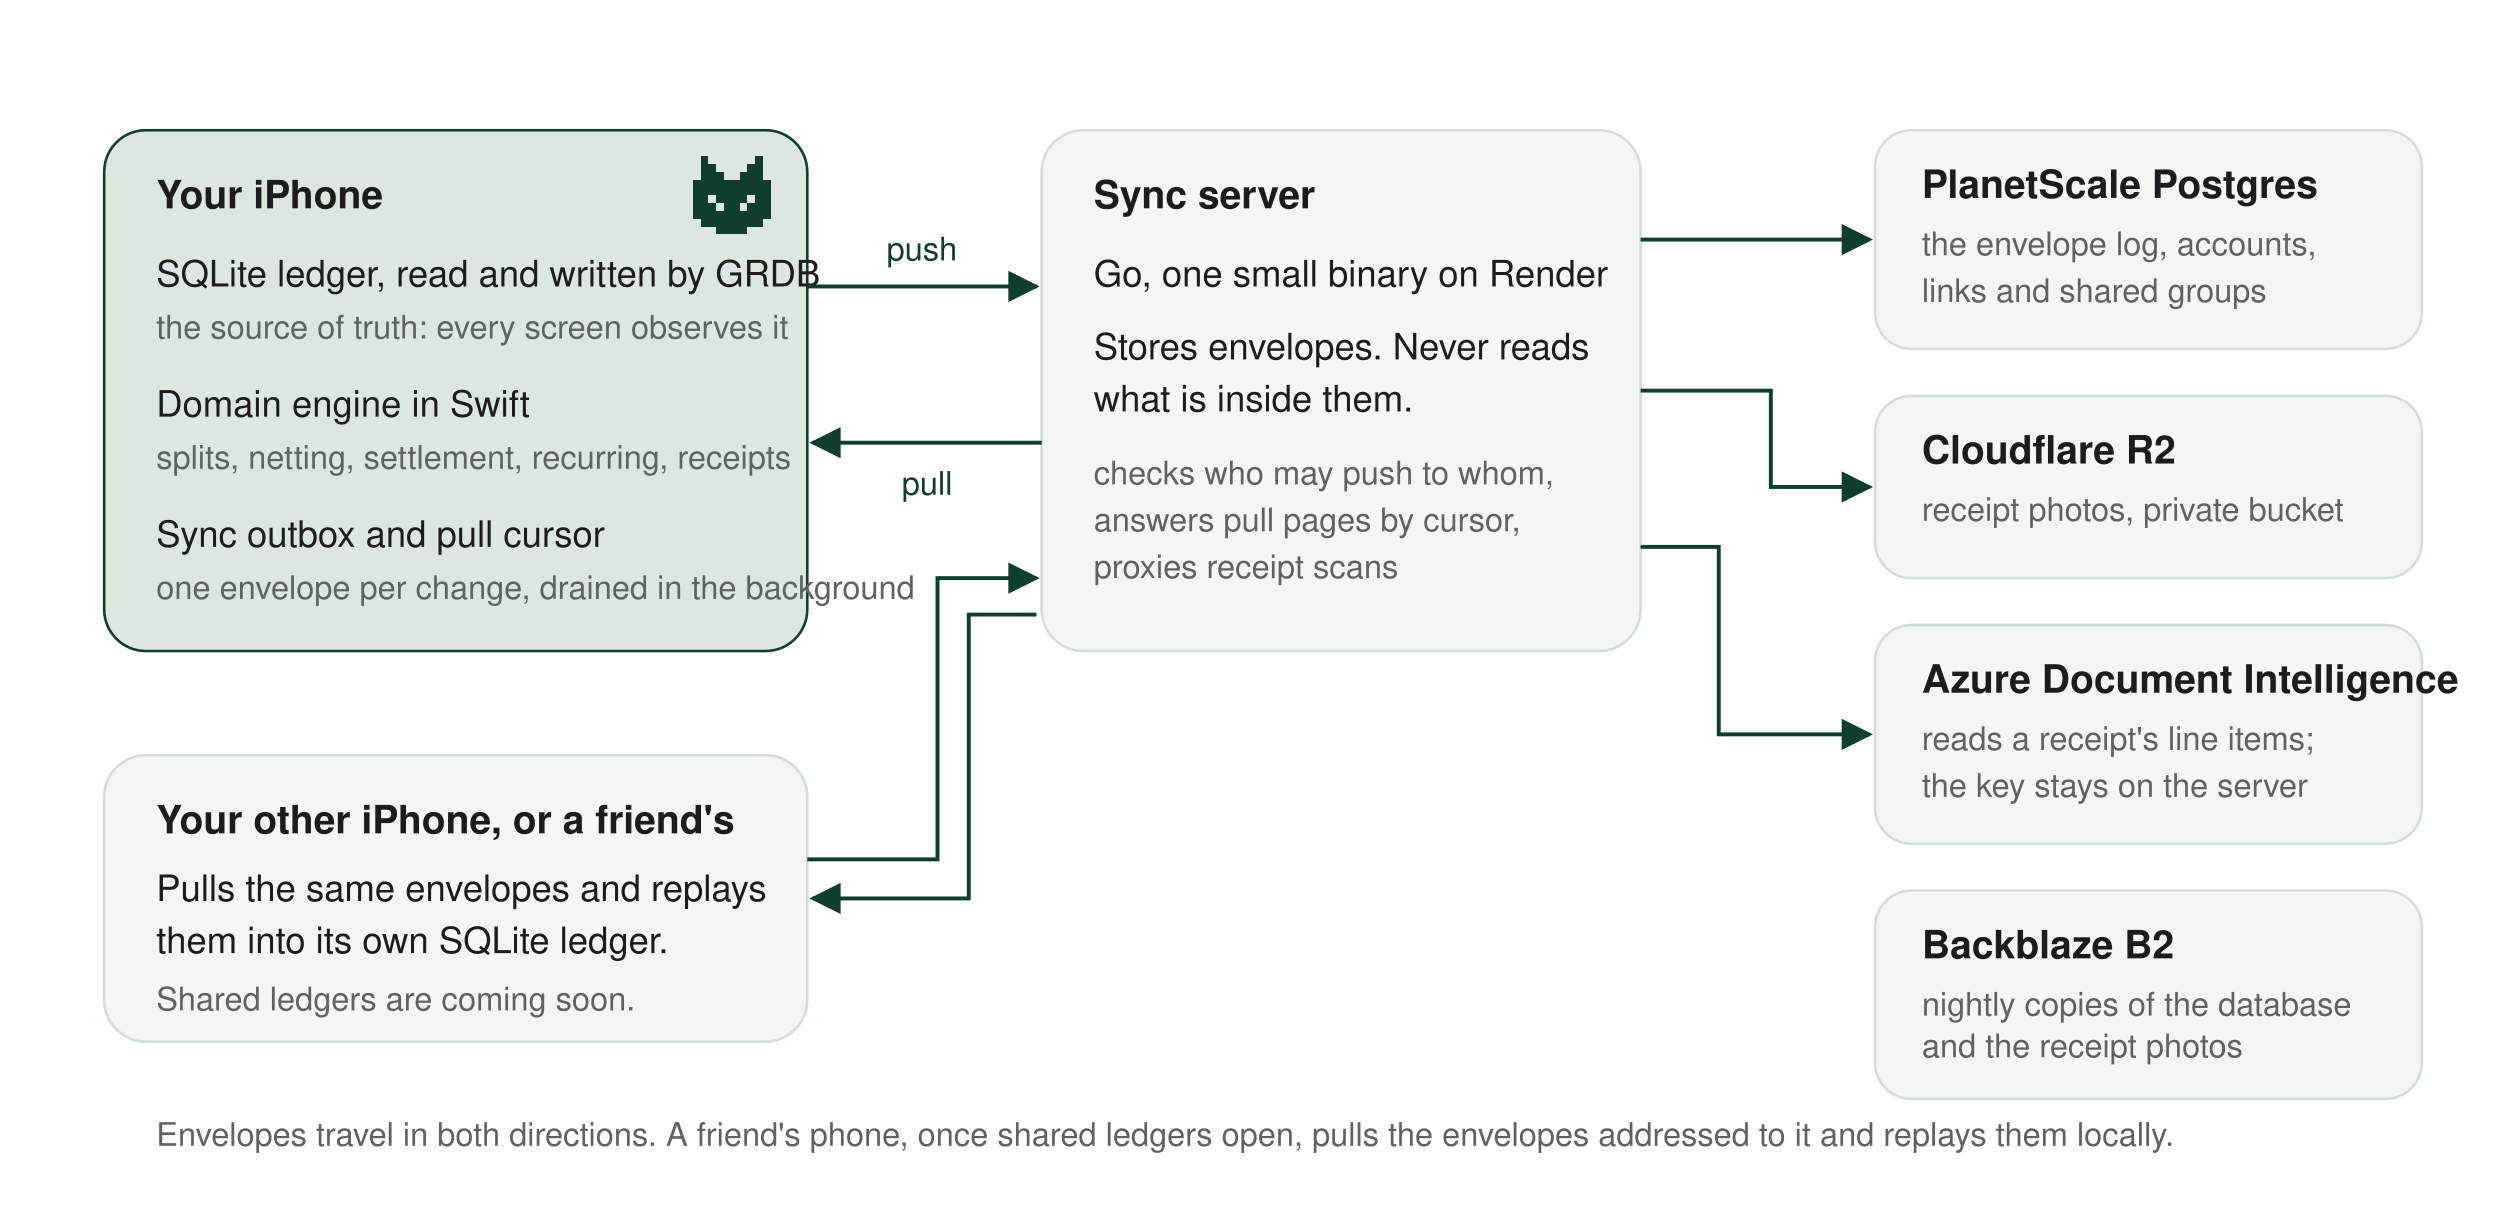
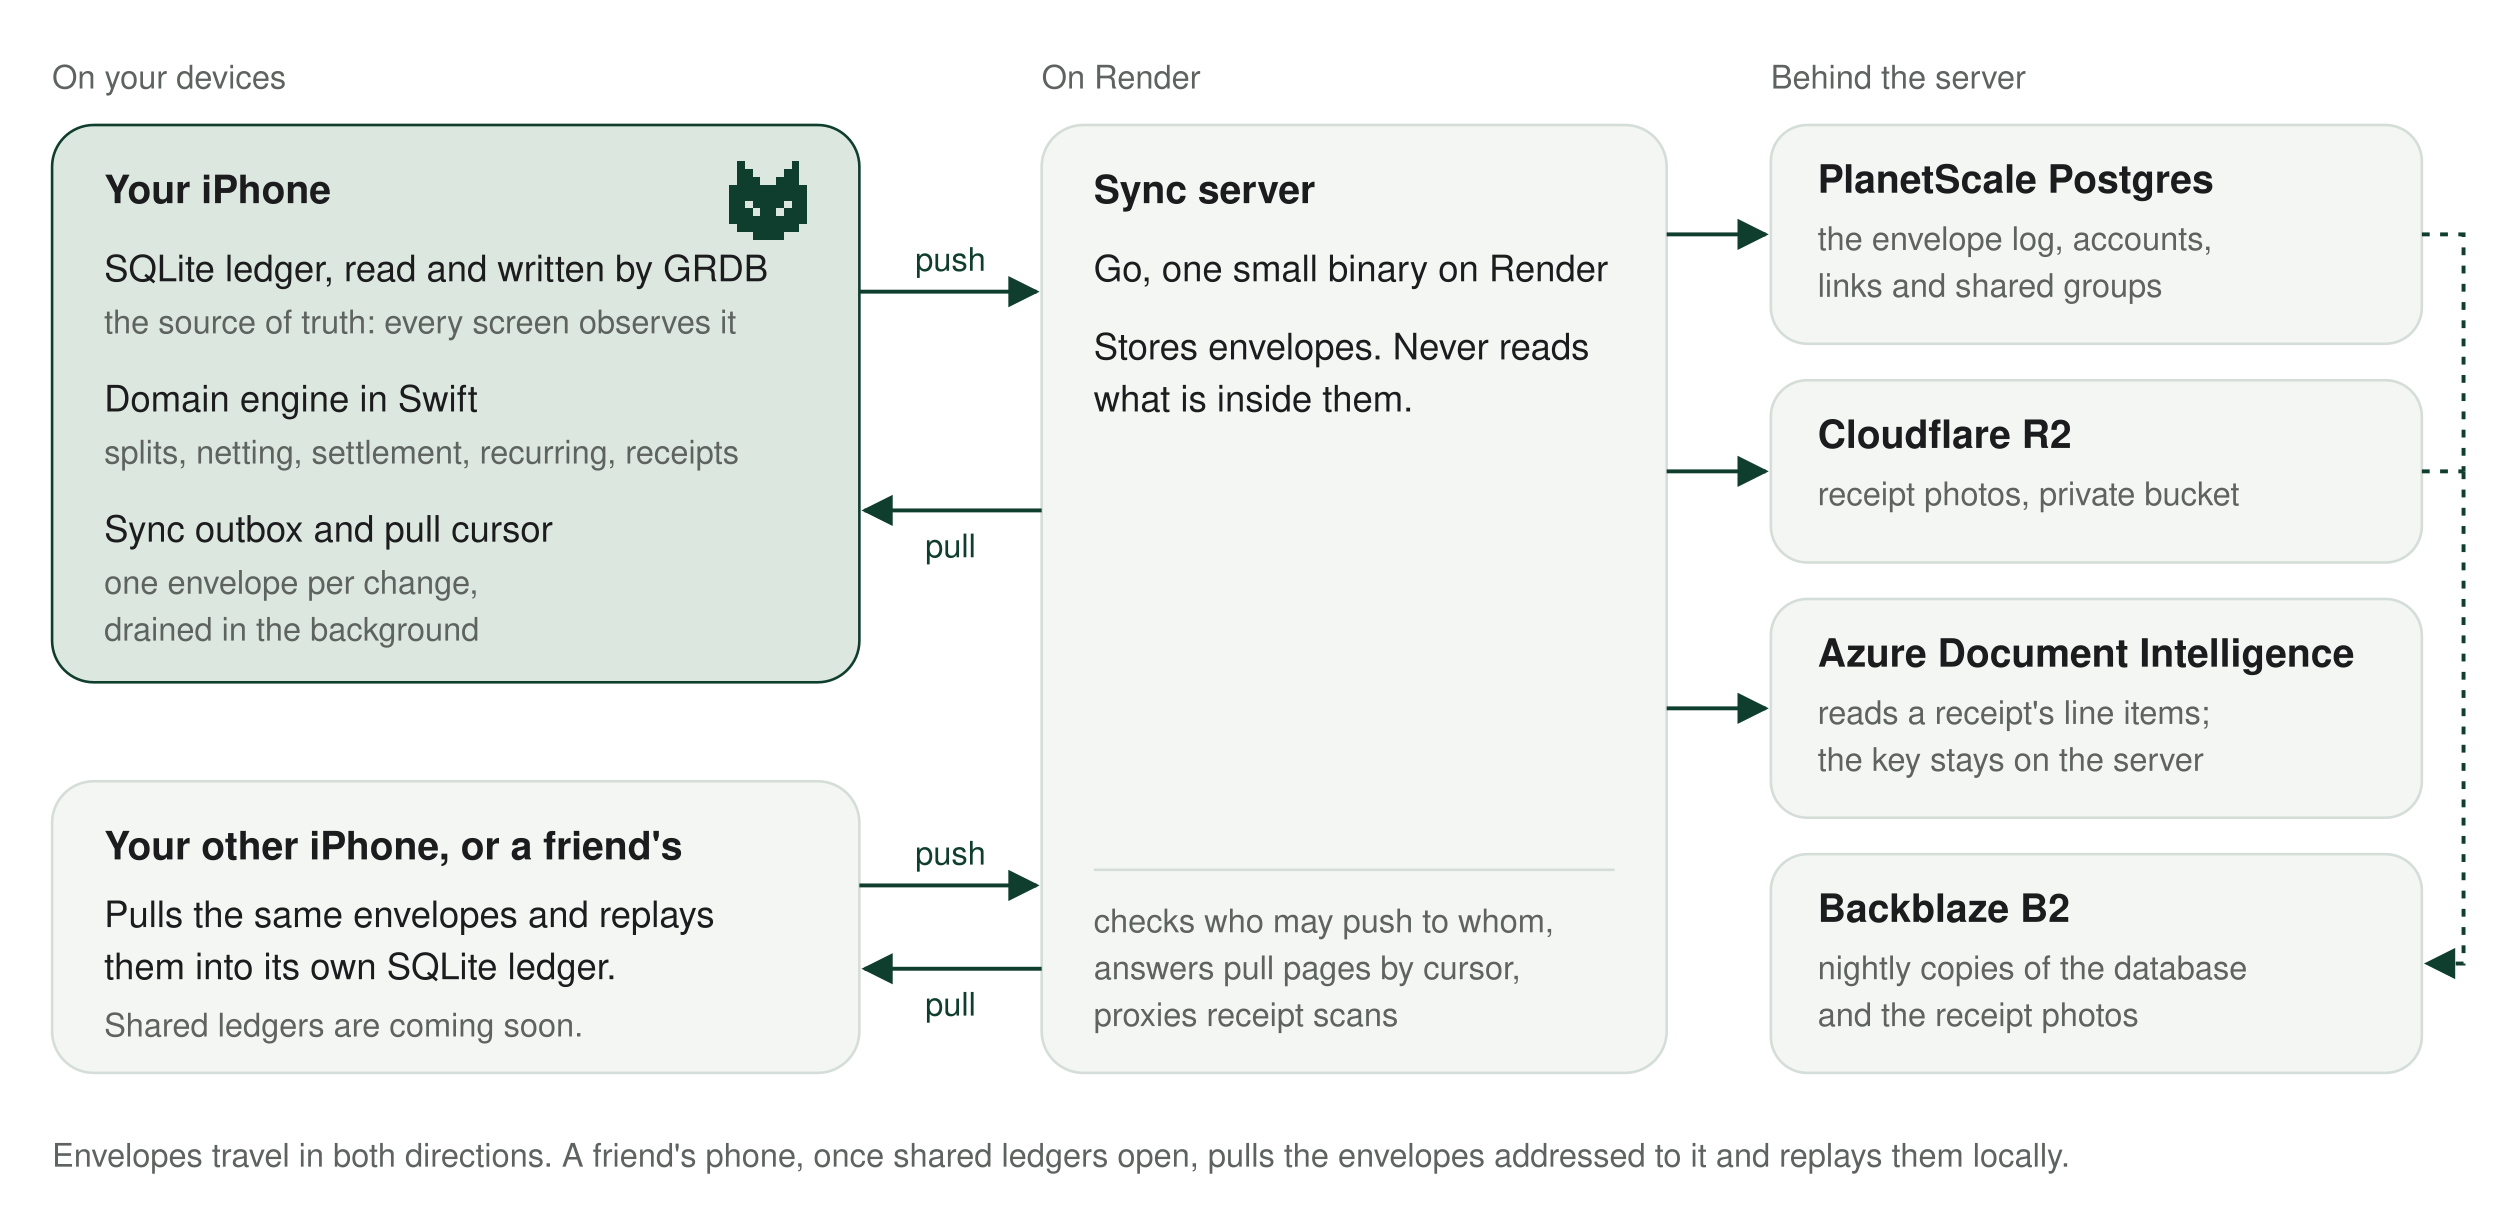
<svg xmlns="http://www.w3.org/2000/svg" viewBox="0 0 960 470" width="960" height="470" role="img" aria-labelledby="t">
-   <style id="theme">
- .t{fill:#1C1C1E}.m{fill:#5E6360}.b{fill:#0F3D2E}
- .box{fill:#F3F6F3;stroke:#D5DDD8;stroke-width:1}
- .soft{fill:#DCE8DF;stroke:#0F3D2E;stroke-width:1}
- .forest{fill:#0F3D2E}.cream{fill:#E8DFC9}.mint{fill:#7EC8A6}.amber{fill:#C18A3B}.terra{fill:#B85A4E}
- .ln{stroke:#0F3D2E;stroke-width:1.5;fill:none}
- .hair{stroke:#D5DDD8;stroke-width:1}
- text{font-family:-apple-system,BlinkMacSystemFont,"Segoe UI",Helvetica,Arial,sans-serif;font-size:14px}
- .h{font-weight:600;font-size:15px}.s{font-size:12.5px}
- .mono{font-family:ui-monospace,"SF Mono",Menlo,monospace;font-size:12.5px}
- </style>
  <defs>
    <marker id="ar" viewBox="0 0 10 10" refX="9" refY="5" markerWidth="8" markerHeight="8" orient="auto-start-reverse">
-       <path d="M0 0L10 5L0 10z" class="b" />
+       <path d="M0 0L10 5L0 10z" fill="#0F3D2E" />
    </marker>
  </defs>
-   <rect x="40" y="50" width="270" height="200" rx="16" class="soft" />
-   <g transform="translate(266 60) scale(3)" shape-rendering="crispEdges">
-     <path class="b" d="M1 0h1v1h-1z M8 0h1v1h-1z M1 1h1v1h-1z M2 1h1v1h-1z M7 1h1v1h-1z M8 1h1v1h-1z M1 2h1v1h-1z M2 2h1v1h-1z M3 2h1v1h-1z M6 2h1v1h-1z M7 2h1v1h-1z M8 2h1v1h-1z M0 3h1v1h-1z M1 3h1v1h-1z M2 3h1v1h-1z M3 3h1v1h-1z M4 3h1v1h-1z M5 3h1v1h-1z M6 3h1v1h-1z M7 3h1v1h-1z M8 3h1v1h-1z M9 3h1v1h-1z M0 4h1v1h-1z M1 4h1v1h-1z M2 4h1v1h-1z M3 4h1v1h-1z M4 4h1v1h-1z M5 4h1v1h-1z M6 4h1v1h-1z M7 4h1v1h-1z M8 4h1v1h-1z M9 4h1v1h-1z M0 5h1v1h-1z M1 5h1v1h-1z M3 5h1v1h-1z M4 5h1v1h-1z M5 5h1v1h-1z M6 5h1v1h-1z M8 5h1v1h-1z M9 5h1v1h-1z M0 6h1v1h-1z M1 6h1v1h-1z M2 6h1v1h-1z M4 6h1v1h-1z M5 6h1v1h-1z M7 6h1v1h-1z M8 6h1v1h-1z M9 6h1v1h-1z M0 7h1v1h-1z M1 7h1v1h-1z M2 7h1v1h-1z M3 7h1v1h-1z M4 7h1v1h-1z M5 7h1v1h-1z M6 7h1v1h-1z M7 7h1v1h-1z M8 7h1v1h-1z M9 7h1v1h-1z M1 8h1v1h-1z M2 8h1v1h-1z M3 8h1v1h-1z M4 8h1v1h-1z M5 8h1v1h-1z M6 8h1v1h-1z M7 8h1v1h-1z M8 8h1v1h-1z M3 9h1v1h-1z M4 9h1v1h-1z M5 9h1v1h-1z M6 9h1v1h-1z" />
+   <text x="20" y="34" font-family="-apple-system, BlinkMacSystemFont, 'Segoe UI', Helvetica, Arial, sans-serif" font-size="12.5" fill="#5E6360">On your devices</text>
+   <text x="400" y="34" font-family="-apple-system, BlinkMacSystemFont, 'Segoe UI', Helvetica, Arial, sans-serif" font-size="12.5" fill="#5E6360">On Render</text>
+   <text x="680" y="34" font-family="-apple-system, BlinkMacSystemFont, 'Segoe UI', Helvetica, Arial, sans-serif" font-size="12.5" fill="#5E6360">Behind the server</text>
+   <rect x="20" y="48" width="310" height="214" rx="16" fill="#DCE8DF" stroke="#0F3D2E" stroke-width="1" />
+   <g transform="translate(280 62) scale(3)" shape-rendering="crispEdges">
+     <path fill="#0F3D2E" d="M1 0h1v1h-1z M8 0h1v1h-1z M1 1h1v1h-1z M2 1h1v1h-1z M7 1h1v1h-1z M8 1h1v1h-1z M1 2h1v1h-1z M2 2h1v1h-1z M3 2h1v1h-1z M6 2h1v1h-1z M7 2h1v1h-1z M8 2h1v1h-1z M0 3h1v1h-1z M1 3h1v1h-1z M2 3h1v1h-1z M3 3h1v1h-1z M4 3h1v1h-1z M5 3h1v1h-1z M6 3h1v1h-1z M7 3h1v1h-1z M8 3h1v1h-1z M9 3h1v1h-1z M0 4h1v1h-1z M1 4h1v1h-1z M2 4h1v1h-1z M3 4h1v1h-1z M4 4h1v1h-1z M5 4h1v1h-1z M6 4h1v1h-1z M7 4h1v1h-1z M8 4h1v1h-1z M9 4h1v1h-1z M0 5h1v1h-1z M1 5h1v1h-1z M3 5h1v1h-1z M4 5h1v1h-1z M5 5h1v1h-1z M6 5h1v1h-1z M8 5h1v1h-1z M9 5h1v1h-1z M0 6h1v1h-1z M1 6h1v1h-1z M2 6h1v1h-1z M4 6h1v1h-1z M5 6h1v1h-1z M7 6h1v1h-1z M8 6h1v1h-1z M9 6h1v1h-1z M0 7h1v1h-1z M1 7h1v1h-1z M2 7h1v1h-1z M3 7h1v1h-1z M4 7h1v1h-1z M5 7h1v1h-1z M6 7h1v1h-1z M7 7h1v1h-1z M8 7h1v1h-1z M9 7h1v1h-1z M1 8h1v1h-1z M2 8h1v1h-1z M3 8h1v1h-1z M4 8h1v1h-1z M5 8h1v1h-1z M6 8h1v1h-1z M7 8h1v1h-1z M8 8h1v1h-1z M3 9h1v1h-1z M4 9h1v1h-1z M5 9h1v1h-1z M6 9h1v1h-1z" />
  </g>
-   <text x="60" y="80" class="t h">Your iPhone</text>
-   <text x="60" y="110" class="t">SQLite ledger, read and written by GRDB</text>
-   <text x="60" y="130" class="m s">the source of truth: every screen observes it</text>
-   <text x="60" y="160" class="t">Domain engine in Swift</text>
-   <text x="60" y="180" class="m s">splits, netting, settlement, recurring, receipts</text>
-   <text x="60" y="210" class="t">Sync outbox and pull cursor</text>
-   <text x="60" y="230" class="m s">one envelope per change, drained in the background</text>
-   <rect x="40" y="290" width="270" height="110" rx="16" class="box" />
-   <text x="60" y="320" class="t h">Your other iPhone, or a friend's</text>
-   <text x="60" y="346" class="t">Pulls the same envelopes and replays</text>
-   <text x="60" y="366" class="t">them into its own SQLite ledger.</text>
-   <text x="60" y="388" class="m s">Shared ledgers are coming soon.</text>
-   <rect x="400" y="50" width="230" height="200" rx="16" class="box" />
-   <text x="420" y="80" class="t h">Sync server</text>
-   <text x="420" y="110" class="t">Go, one small binary on Render</text>
-   <text x="420" y="138" class="t">Stores envelopes. Never reads</text>
-   <text x="420" y="158" class="t">what is inside them.</text>
-   <text x="420" y="186" class="m s">checks who may push to whom,</text>
-   <text x="420" y="204" class="m s">answers pull pages by cursor,</text>
-   <text x="420" y="222" class="m s">proxies receipt scans</text>
-   <rect x="720" y="50" width="210" height="84" rx="14" class="box" />
-   <text x="738" y="76" class="t h">PlanetScale Postgres</text>
-   <text x="738" y="98" class="m s">the envelope log, accounts,</text>
-   <text x="738" y="116" class="m s">links and shared groups</text>
-   <rect x="720" y="152" width="210" height="70" rx="14" class="box" />
-   <text x="738" y="178" class="t h">Cloudflare R2</text>
-   <text x="738" y="200" class="m s">receipt photos, private bucket</text>
-   <rect x="720" y="240" width="210" height="84" rx="14" class="box" />
-   <text x="738" y="266" class="t h">Azure Document Intelligence</text>
-   <text x="738" y="288" class="m s">reads a receipt's line items;</text>
-   <text x="738" y="306" class="m s">the key stays on the server</text>
-   <rect x="720" y="342" width="210" height="80" rx="14" class="box" />
-   <text x="738" y="368" class="t h">Backblaze B2</text>
-   <text x="738" y="390" class="m s">nightly copies of the database</text>
-   <text x="738" y="406" class="m s">and the receipt photos</text>
-   <path class="ln" marker-end="url(#ar)" d="M310 110 H398" />
-   <text x="354" y="100" class="b s" text-anchor="middle">push</text>
-   <path class="ln" marker-end="url(#ar)" d="M400 170 H312" />
-   <text x="356" y="190" class="b s" text-anchor="middle">pull</text>
-   <path class="ln" marker-end="url(#ar)" d="M310 330 H360 V222 H398" />
-   <path class="ln" marker-end="url(#ar)" d="M398 236 H372 V345 H312" />
-   <path class="ln" marker-end="url(#ar)" d="M630 92 H718" />
-   <path class="ln" marker-end="url(#ar)" d="M630 150 H680 V187 H718" />
-   <path class="ln" marker-end="url(#ar)" d="M630 210 H660 V282 H718" />
-   <text x="60" y="440" class="m s">Envelopes travel in both directions. A friend's phone, once shared ledgers open, pulls the envelopes addressed to it and replays them locally.</text>
+   <text x="40" y="78" font-family="-apple-system, BlinkMacSystemFont, 'Segoe UI', Helvetica, Arial, sans-serif" font-size="15" font-weight="600" fill="#1C1C1E">Your iPhone</text>
+   <text x="40" y="108" font-family="-apple-system, BlinkMacSystemFont, 'Segoe UI', Helvetica, Arial, sans-serif" font-size="14" fill="#1C1C1E">SQLite ledger, read and written by GRDB</text>
+   <text x="40" y="128" font-family="-apple-system, BlinkMacSystemFont, 'Segoe UI', Helvetica, Arial, sans-serif" font-size="12.5" fill="#5E6360">the source of truth: every screen observes it</text>
+   <text x="40" y="158" font-family="-apple-system, BlinkMacSystemFont, 'Segoe UI', Helvetica, Arial, sans-serif" font-size="14" fill="#1C1C1E">Domain engine in Swift</text>
+   <text x="40" y="178" font-family="-apple-system, BlinkMacSystemFont, 'Segoe UI', Helvetica, Arial, sans-serif" font-size="12.5" fill="#5E6360">splits, netting, settlement, recurring, receipts</text>
+   <text x="40" y="208" font-family="-apple-system, BlinkMacSystemFont, 'Segoe UI', Helvetica, Arial, sans-serif" font-size="14" fill="#1C1C1E">Sync outbox and pull cursor</text>
+   <text x="40" y="228" font-family="-apple-system, BlinkMacSystemFont, 'Segoe UI', Helvetica, Arial, sans-serif" font-size="12.5" fill="#5E6360">one envelope per change,</text>
+   <text x="40" y="246" font-family="-apple-system, BlinkMacSystemFont, 'Segoe UI', Helvetica, Arial, sans-serif" font-size="12.5" fill="#5E6360">drained in the background</text>
+   <rect x="20" y="300" width="310" height="112" rx="16" fill="#F3F6F3" stroke="#D5DDD8" stroke-width="1" />
+   <text x="40" y="330" font-family="-apple-system, BlinkMacSystemFont, 'Segoe UI', Helvetica, Arial, sans-serif" font-size="15" font-weight="600" fill="#1C1C1E">Your other iPhone, or a friend's</text>
+   <text x="40" y="356" font-family="-apple-system, BlinkMacSystemFont, 'Segoe UI', Helvetica, Arial, sans-serif" font-size="14" fill="#1C1C1E">Pulls the same envelopes and replays</text>
+   <text x="40" y="376" font-family="-apple-system, BlinkMacSystemFont, 'Segoe UI', Helvetica, Arial, sans-serif" font-size="14" fill="#1C1C1E">them into its own SQLite ledger.</text>
+   <text x="40" y="398" font-family="-apple-system, BlinkMacSystemFont, 'Segoe UI', Helvetica, Arial, sans-serif" font-size="12.5" fill="#5E6360">Shared ledgers are coming soon.</text>
+   <rect x="400" y="48" width="240" height="364" rx="16" fill="#F3F6F3" stroke="#D5DDD8" stroke-width="1" />
+   <text x="420" y="78" font-family="-apple-system, BlinkMacSystemFont, 'Segoe UI', Helvetica, Arial, sans-serif" font-size="15" font-weight="600" fill="#1C1C1E">Sync server</text>
+   <text x="420" y="108" font-family="-apple-system, BlinkMacSystemFont, 'Segoe UI', Helvetica, Arial, sans-serif" font-size="14" fill="#1C1C1E">Go, one small binary on Render</text>
+   <text x="420" y="138" font-family="-apple-system, BlinkMacSystemFont, 'Segoe UI', Helvetica, Arial, sans-serif" font-size="14" fill="#1C1C1E">Stores envelopes. Never reads</text>
+   <text x="420" y="158" font-family="-apple-system, BlinkMacSystemFont, 'Segoe UI', Helvetica, Arial, sans-serif" font-size="14" fill="#1C1C1E">what is inside them.</text>
+   <path fill="none" stroke="#D5DDD8" stroke-width="1" d="M420 334 H620" />
+   <text x="420" y="358" font-family="-apple-system, BlinkMacSystemFont, 'Segoe UI', Helvetica, Arial, sans-serif" font-size="12.5" fill="#5E6360">checks who may push to whom,</text>
+   <text x="420" y="376" font-family="-apple-system, BlinkMacSystemFont, 'Segoe UI', Helvetica, Arial, sans-serif" font-size="12.5" fill="#5E6360">answers pull pages by cursor,</text>
+   <text x="420" y="394" font-family="-apple-system, BlinkMacSystemFont, 'Segoe UI', Helvetica, Arial, sans-serif" font-size="12.5" fill="#5E6360">proxies receipt scans</text>
+   <rect x="680" y="48" width="250" height="84" rx="14" fill="#F3F6F3" stroke="#D5DDD8" stroke-width="1" />
+   <text x="698" y="74" font-family="-apple-system, BlinkMacSystemFont, 'Segoe UI', Helvetica, Arial, sans-serif" font-size="15" font-weight="600" fill="#1C1C1E">PlanetScale Postgres</text>
+   <text x="698" y="96" font-family="-apple-system, BlinkMacSystemFont, 'Segoe UI', Helvetica, Arial, sans-serif" font-size="12.5" fill="#5E6360">the envelope log, accounts,</text>
+   <text x="698" y="114" font-family="-apple-system, BlinkMacSystemFont, 'Segoe UI', Helvetica, Arial, sans-serif" font-size="12.5" fill="#5E6360">links and shared groups</text>
+   <rect x="680" y="146" width="250" height="70" rx="14" fill="#F3F6F3" stroke="#D5DDD8" stroke-width="1" />
+   <text x="698" y="172" font-family="-apple-system, BlinkMacSystemFont, 'Segoe UI', Helvetica, Arial, sans-serif" font-size="15" font-weight="600" fill="#1C1C1E">Cloudflare R2</text>
+   <text x="698" y="194" font-family="-apple-system, BlinkMacSystemFont, 'Segoe UI', Helvetica, Arial, sans-serif" font-size="12.5" fill="#5E6360">receipt photos, private bucket</text>
+   <rect x="680" y="230" width="250" height="84" rx="14" fill="#F3F6F3" stroke="#D5DDD8" stroke-width="1" />
+   <text x="698" y="256" font-family="-apple-system, BlinkMacSystemFont, 'Segoe UI', Helvetica, Arial, sans-serif" font-size="15" font-weight="600" fill="#1C1C1E">Azure Document Intelligence</text>
+   <text x="698" y="278" font-family="-apple-system, BlinkMacSystemFont, 'Segoe UI', Helvetica, Arial, sans-serif" font-size="12.5" fill="#5E6360">reads a receipt's line items;</text>
+   <text x="698" y="296" font-family="-apple-system, BlinkMacSystemFont, 'Segoe UI', Helvetica, Arial, sans-serif" font-size="12.5" fill="#5E6360">the key stays on the server</text>
+   <rect x="680" y="328" width="250" height="84" rx="14" fill="#F3F6F3" stroke="#D5DDD8" stroke-width="1" />
+   <text x="698" y="354" font-family="-apple-system, BlinkMacSystemFont, 'Segoe UI', Helvetica, Arial, sans-serif" font-size="15" font-weight="600" fill="#1C1C1E">Backblaze B2</text>
+   <text x="698" y="376" font-family="-apple-system, BlinkMacSystemFont, 'Segoe UI', Helvetica, Arial, sans-serif" font-size="12.5" fill="#5E6360">nightly copies of the database</text>
+   <text x="698" y="394" font-family="-apple-system, BlinkMacSystemFont, 'Segoe UI', Helvetica, Arial, sans-serif" font-size="12.5" fill="#5E6360">and the receipt photos</text>
+   <path fill="none" stroke="#0F3D2E" stroke-width="1.5" marker-end="url(#ar)" d="M330 112 H398" />
+   <text x="365" y="104" font-family="-apple-system, BlinkMacSystemFont, 'Segoe UI', Helvetica, Arial, sans-serif" font-size="12.5" fill="#0F3D2E" text-anchor="middle">push</text>
+   <path fill="none" stroke="#0F3D2E" stroke-width="1.5" marker-end="url(#ar)" d="M400 196 H332" />
+   <text x="365" y="214" font-family="-apple-system, BlinkMacSystemFont, 'Segoe UI', Helvetica, Arial, sans-serif" font-size="12.5" fill="#0F3D2E" text-anchor="middle">pull</text>
+   <path fill="none" stroke="#0F3D2E" stroke-width="1.5" marker-end="url(#ar)" d="M330 340 H398" />
+   <text x="365" y="332" font-family="-apple-system, BlinkMacSystemFont, 'Segoe UI', Helvetica, Arial, sans-serif" font-size="12.5" fill="#0F3D2E" text-anchor="middle">push</text>
+   <path fill="none" stroke="#0F3D2E" stroke-width="1.5" marker-end="url(#ar)" d="M400 372 H332" />
+   <text x="365" y="390" font-family="-apple-system, BlinkMacSystemFont, 'Segoe UI', Helvetica, Arial, sans-serif" font-size="12.5" fill="#0F3D2E" text-anchor="middle">pull</text>
+   <path fill="none" stroke="#0F3D2E" stroke-width="1.5" marker-end="url(#ar)" d="M640 90 H678" />
+   <path fill="none" stroke="#0F3D2E" stroke-width="1.5" marker-end="url(#ar)" d="M640 181 H678" />
+   <path fill="none" stroke="#0F3D2E" stroke-width="1.5" marker-end="url(#ar)" d="M640 272 H678" />
+   <path fill="none" stroke="#0F3D2E" stroke-width="1.5" stroke-dasharray="3 4" d="M930 90 H946 V181" />
+   <path fill="none" stroke="#0F3D2E" stroke-width="1.5" stroke-dasharray="3 4" d="M930 181 H946" />
+   <path fill="none" stroke="#0F3D2E" stroke-width="1.5" stroke-dasharray="3 4" marker-end="url(#ar)" d="M946 181 V370 H932" />
+   <text x="20" y="448" font-family="-apple-system, BlinkMacSystemFont, 'Segoe UI', Helvetica, Arial, sans-serif" font-size="12.5" fill="#5E6360">Envelopes travel in both directions. A friend's phone, once shared ledgers open, pulls the envelopes addressed to it and replays them locally.</text>
</svg>
